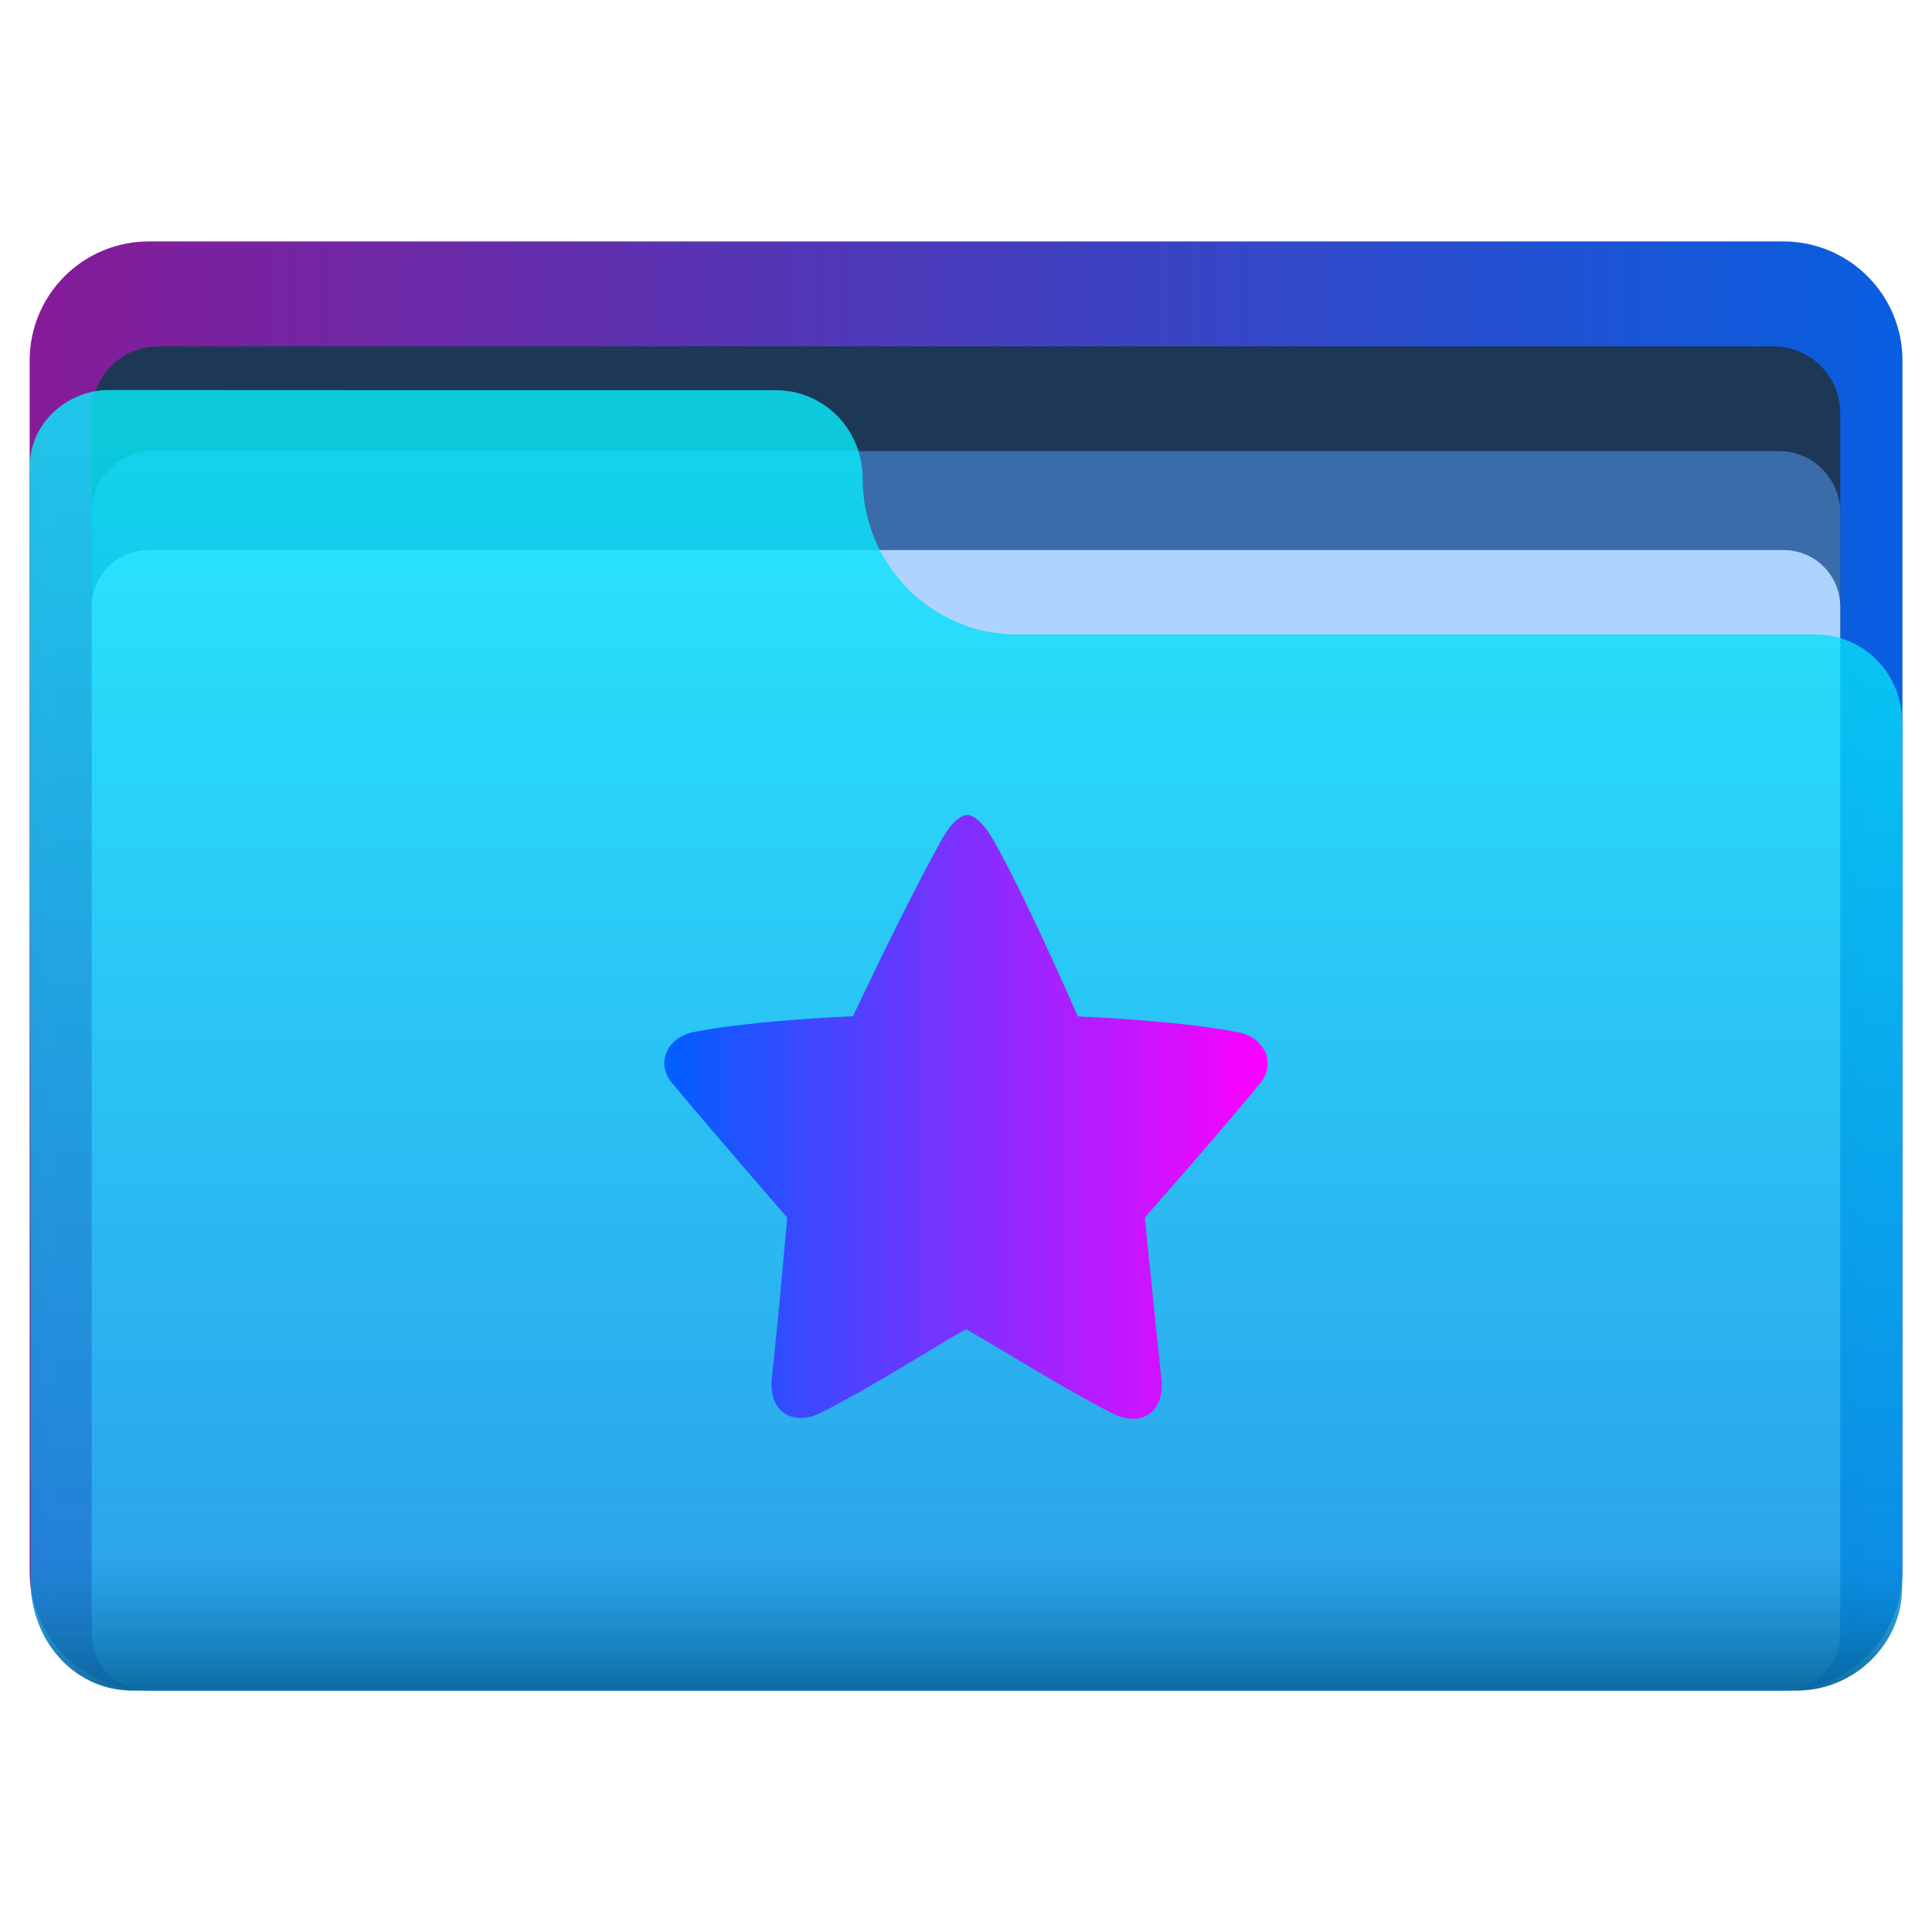
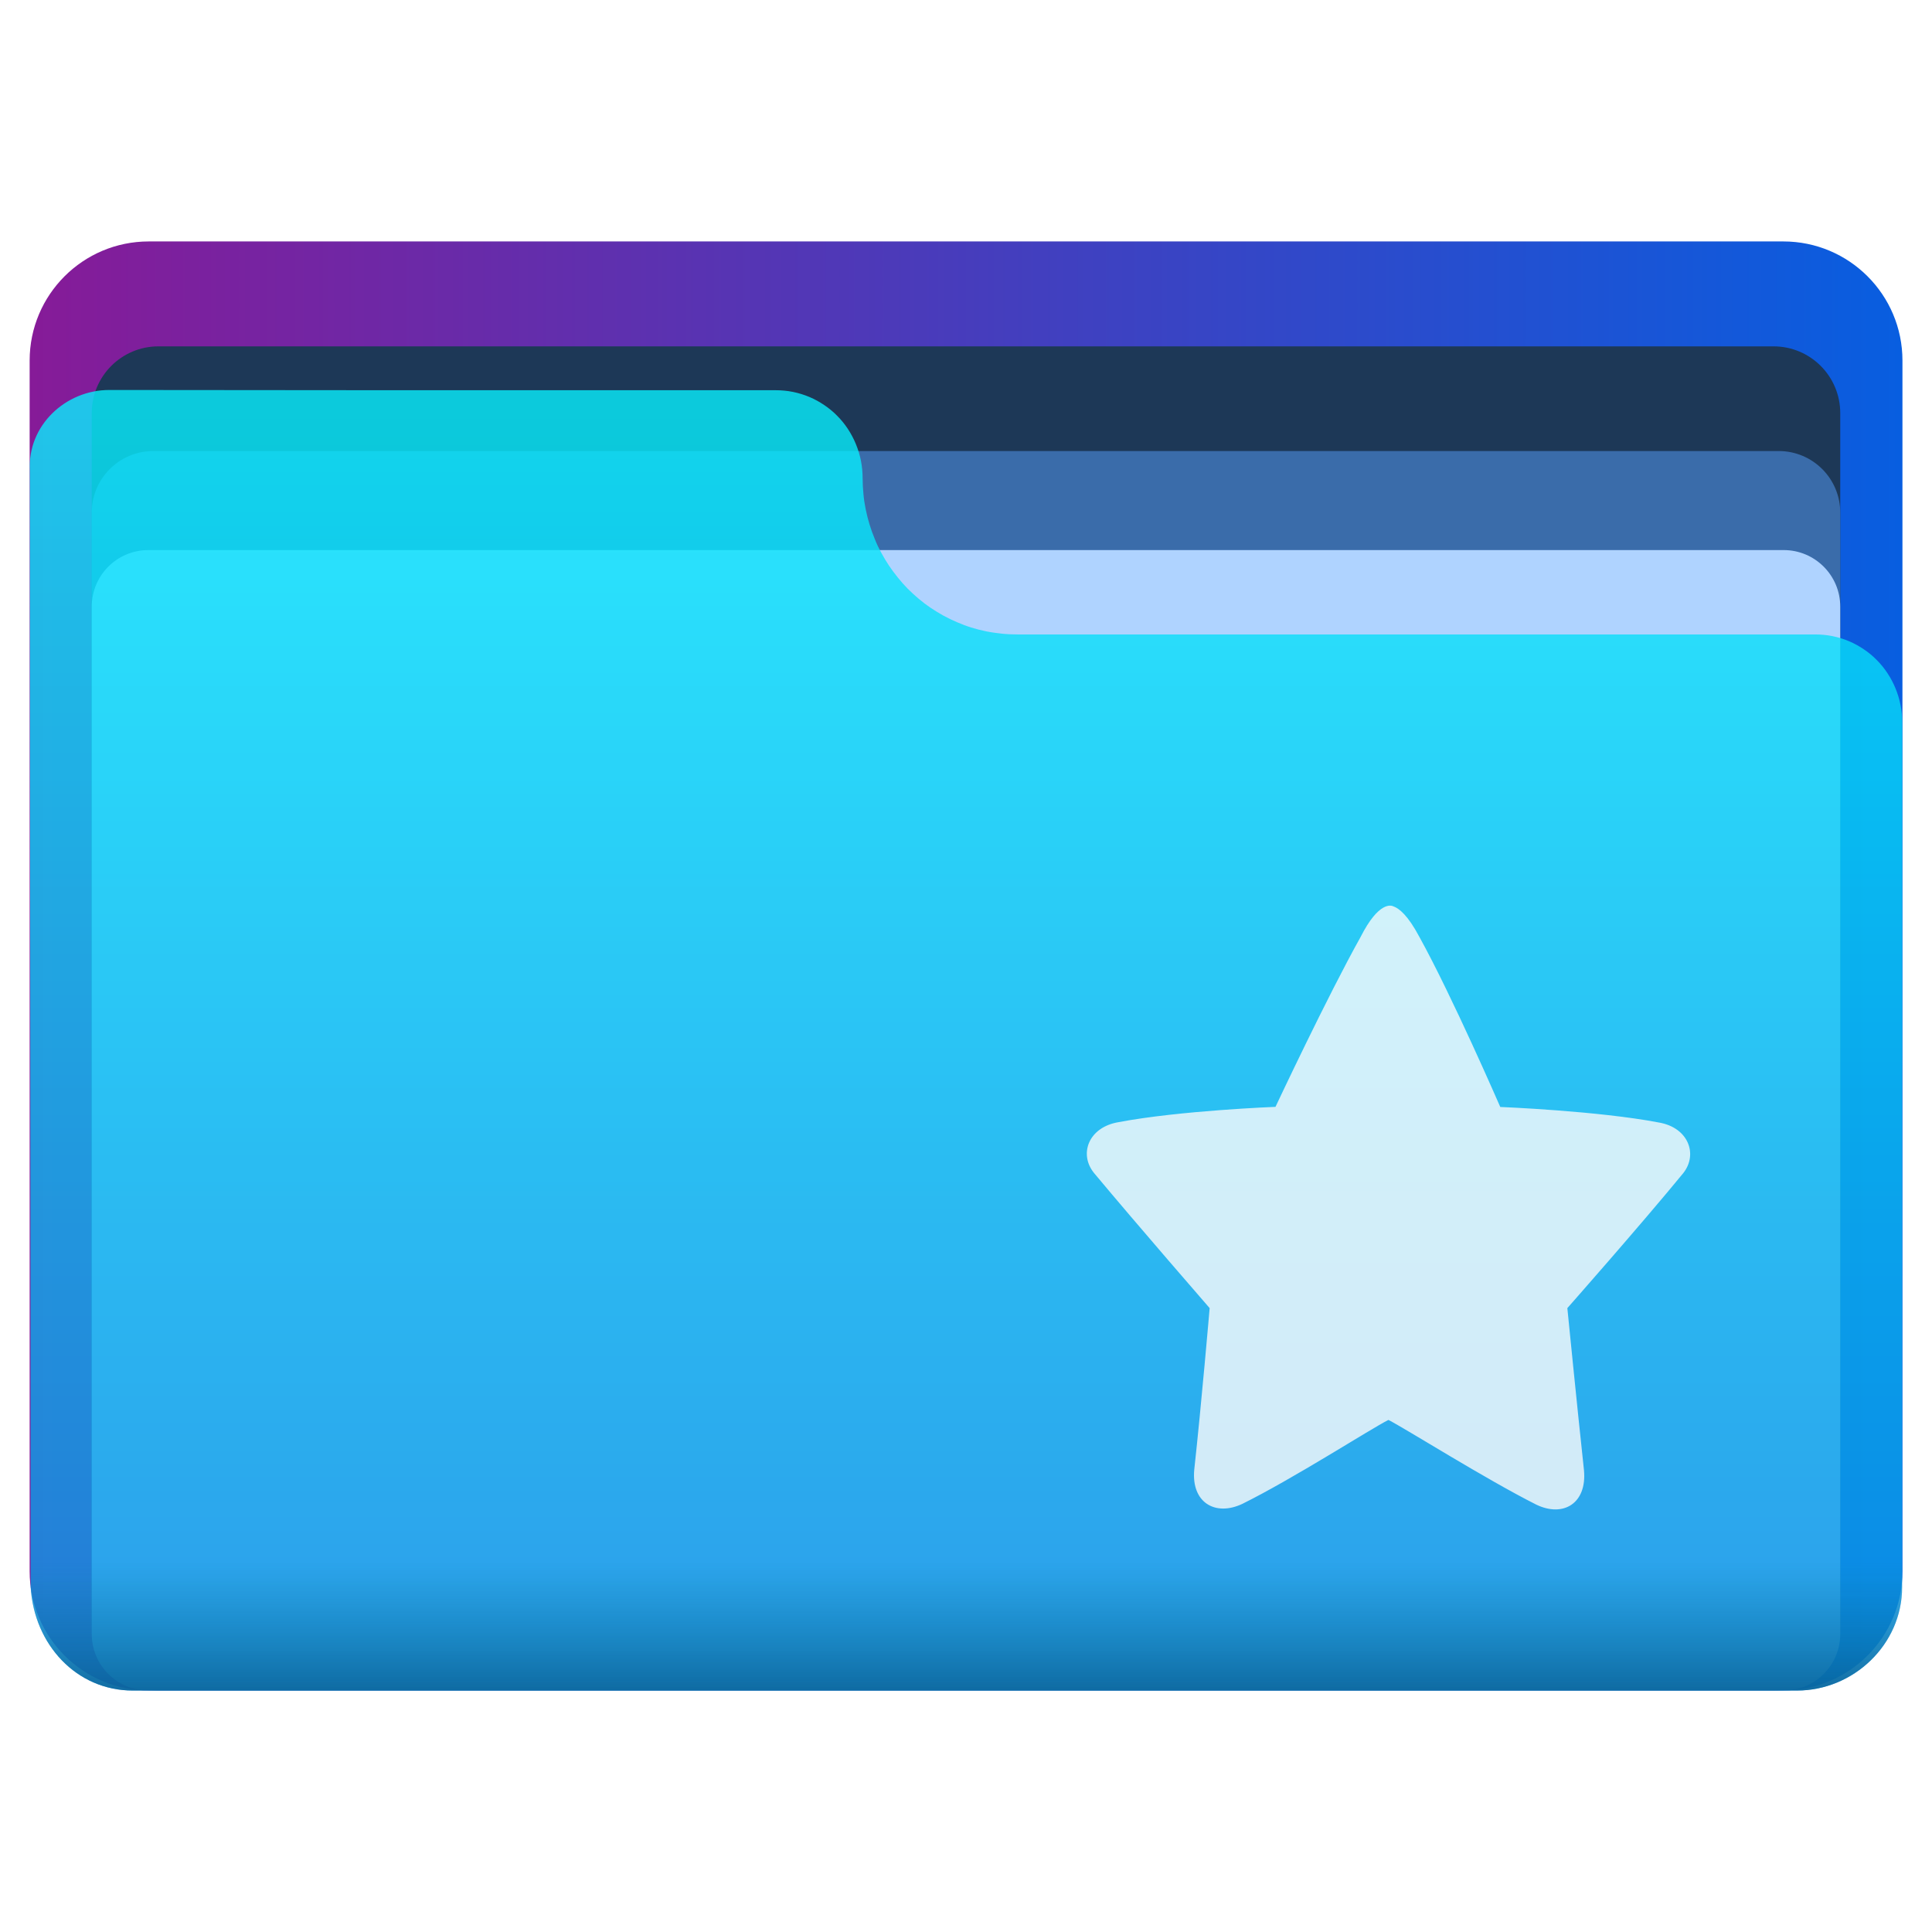
- <svg xmlns="http://www.w3.org/2000/svg" xmlns:xlink="http://www.w3.org/1999/xlink" width="64" height="64" version="1.1" viewBox="0 0 16.933 16.933">
+ <svg xmlns="http://www.w3.org/2000/svg" width="64" height="64" version="1.1" viewBox="0 0 16.933 16.933">
  <defs>
    <style type="text/css" />
    <style type="text/css" />
    <style type="text/css" />
    <style type="text/css" />
    <style type="text/css" />
-     <linearGradient id="linearGradient989" x1="5.822" x2="11.111" y1="9.789" y2="9.789" gradientUnits="userSpaceOnUse">
-       <stop stop-color="#005fff" offset="0" />
-       <stop stop-color="#f0f" offset="1" />
-     </linearGradient>
    <linearGradient id="linearGradient60884-3" x1="157.33" x2="247.31" y1="69.985" y2="69.985" gradientTransform="matrix(.18033 0 0 .18033 -28.018 -4.154)" gradientUnits="userSpaceOnUse">
      <stop stop-color="#861b98" offset="0" />
      <stop stop-color="#085ee0" offset="1" />
    </linearGradient>
    <linearGradient id="linearGradient47593-7" x1="193.68" x2="193.68" y1="43.371" y2="103.22" gradientTransform="matrix(.17854 0 0 .18033 -27.733 -4.154)" gradientUnits="userSpaceOnUse">
      <stop stop-color="#07effe" offset="0" />
      <stop stop-color="#0b92e5" offset="1" />
    </linearGradient>
    <linearGradient id="linearGradient2806" x1=".707" x2=".707" y1="14.743" y2="3.539" gradientTransform="translate(3.8869)" gradientUnits="userSpaceOnUse">
      <stop stop-color="#075e91" offset="0" />
      <stop stop-color="#077faa" stop-opacity="0" offset=".1" />
      <stop stop-color="#07effe" stop-opacity="0" offset="1" />
    </linearGradient>
-     <linearGradient id="linearGradient1503" x1="5.822" x2="11.111" y1="9.789" y2="9.789" gradientTransform="translate(-25.549)" gradientUnits="userSpaceOnUse" xlink:href="#linearGradient989" />
+     <linearGradient id="linearGradient1503" x1="5.822" x2="11.111" y1="9.789" y2="9.789" gradientTransform="translate(-25.549)" gradientUnits="userSpaceOnUse">
+       <stop stop-color="#005fff" offset="0" />
+       <stop stop-color="#f0f" offset="1" />
+     </linearGradient>
    <linearGradient id="linearGradient1505" x1="157.33" x2="247.31" y1="69.985" y2="69.985" gradientUnits="userSpaceOnUse">
      <stop stop-color="#861b98" offset="0" />
      <stop stop-color="#085ee0" offset="1" />
    </linearGradient>
    <linearGradient id="linearGradient1507" x1="193.68" x2="193.68" y1="43.371" y2="103.22" gradientTransform="matrix(.99008 0 0 1 1.5215 0)" gradientUnits="userSpaceOnUse">
      <stop stop-color="#07effe" offset="0" />
      <stop stop-color="#0b92e5" offset="1" />
    </linearGradient>
    <linearGradient id="linearGradient1509" x1="202.53" x2="202.53" y1="104.19" y2="42.725" gradientTransform="matrix(.99008 0 0 1 1.5215 0)" gradientUnits="userSpaceOnUse">
      <stop stop-color="#075e91" offset="0" />
      <stop stop-color="#077faa" stop-opacity="0" offset=".1" />
      <stop stop-color="#07effe" stop-opacity="0" offset="1" />
    </linearGradient>
  </defs>
  <g transform="matrix(1.0116 0 0 1.0116 -.098288 -.098288)" fill-rule="evenodd" stroke-width=".18">
    <rect x=".354" y="2.189" width="16.226" height="12.554" ry="1.032" fill="url(#linearGradient60884-3)" style="paint-order:stroke fill markers" />
    <rect x=".892" y="3.098" width="15.149" height="11.645" ry=".578" fill="#1d3857" style="paint-order:stroke fill markers" />
    <rect x=".892" y="4.005" width="15.149" height="10.738" ry=".533" fill="#3a6caa" style="paint-order:stroke fill markers" />
    <rect x=".892" y="4.863" width="15.149" height="9.881" ry=".49" fill="#afd3ff" style="paint-order:stroke fill markers" />
-     <path d="m1.044 3.476c-0.381 0-0.709 0.31-0.688 0.695 0 3.226 0.007 6.427 0.007 9.679 0.03 0.494 0.395 0.894 0.885 0.894h14.418c0.49 0 0.911-0.399 0.911-0.894l1.51e-4 -4.437c0-0.063 7.22e-4 -0.118 7.22e-4 -0.181v-2.875c0-0.053-0.005-0.104-0.015-0.154-0.01-0.05-0.025-0.098-0.044-0.144-0.019-0.046-0.042-0.089-0.069-0.13-0.027-0.041-0.058-0.079-0.092-0.113-0.034-0.035-0.072-0.066-0.112-0.093-0.04-0.027-0.083-0.051-0.128-0.07-0.045-0.019-0.093-0.034-0.142-0.044-0.049-0.01-0.1-0.015-0.153-0.015h-6.91c-0.047 0-0.092-0.002-0.138-0.007-0.045-0.005-0.09-0.011-0.134-0.02-0.044-0.009-0.087-0.02-0.129-0.033-0.042-0.013-0.083-0.029-0.123-0.046-0.04-0.017-0.079-0.036-0.118-0.057-0.038-0.021-0.075-0.044-0.111-0.068-0.036-0.024-0.07-0.05-0.103-0.078-0.033-0.028-0.065-0.057-0.095-0.087-0.03-0.031-0.059-0.063-0.086-0.097-0.027-0.033-0.053-0.068-0.077-0.104-0.024-0.036-0.046-0.073-0.067-0.112-0.021-0.038-0.04-0.078-0.056-0.119-0.017-0.041-0.032-0.082-0.045-0.125-0.013-0.043-0.024-0.086-0.033-0.13-0.009-0.044-0.016-0.089-0.02-0.135-0.004-0.044-0.007-0.089-0.007-0.135 0-0.053-0.005-0.104-0.015-0.154-0.01-0.05-0.025-0.098-0.044-0.144-0.019-0.046-0.042-0.089-0.069-0.13-0.027-0.041-0.058-0.079-0.092-0.113-0.034-0.035-0.072-0.066-0.112-0.093-0.04-0.027-0.083-0.051-0.128-0.07-0.045-0.019-0.093-0.034-0.142-0.044-0.049-0.01-0.1-0.015-0.153-0.015h-3.393z" fill="url(#linearGradient47593-7)" opacity=".8" style="paint-order:stroke fill markers" />
-     <path d="m1.044 3.476c-0.381 0-0.709 0.31-0.688 0.695 0 3.226 0.007 6.427 0.007 9.679 0.03 0.494 0.395 0.894 0.885 0.894h14.418c0.49 0 0.911-0.399 0.911-0.894l1.51e-4 -4.437c0-0.063 7.22e-4 -0.118 7.22e-4 -0.181v-2.875c0-0.053-0.005-0.104-0.015-0.154-0.01-0.05-0.025-0.098-0.044-0.144-0.019-0.046-0.042-0.089-0.069-0.13-0.027-0.041-0.058-0.079-0.092-0.113-0.034-0.035-0.072-0.066-0.112-0.093-0.04-0.027-0.083-0.051-0.128-0.07-0.045-0.019-0.093-0.034-0.142-0.044-0.049-0.01-0.1-0.015-0.153-0.015h-6.91c-0.047 0-0.092-0.002-0.138-0.007-0.045-0.005-0.09-0.011-0.134-0.02-0.044-0.009-0.087-0.02-0.129-0.033-0.042-0.013-0.083-0.029-0.123-0.046-0.04-0.017-0.079-0.036-0.118-0.057-0.038-0.021-0.075-0.044-0.111-0.068-0.036-0.024-0.07-0.05-0.103-0.078-0.033-0.028-0.065-0.057-0.095-0.087-0.03-0.031-0.059-0.063-0.086-0.097-0.027-0.033-0.053-0.068-0.077-0.104-0.024-0.036-0.046-0.073-0.067-0.112-0.021-0.038-0.04-0.078-0.056-0.119-0.017-0.041-0.032-0.082-0.045-0.125-0.013-0.043-0.024-0.086-0.033-0.13-0.009-0.044-0.016-0.089-0.02-0.135-0.004-0.044-0.007-0.089-0.007-0.135 0-0.053-0.005-0.104-0.015-0.154-0.01-0.05-0.025-0.098-0.044-0.144-0.019-0.046-0.042-0.089-0.069-0.13-0.027-0.041-0.058-0.079-0.092-0.113-0.034-0.035-0.072-0.066-0.112-0.093-0.04-0.027-0.083-0.051-0.128-0.07-0.045-0.019-0.093-0.034-0.142-0.044-0.049-0.01-0.1-0.015-0.153-0.015h-3.393z" fill="url(#linearGradient2806)" opacity=".8" style="paint-order:stroke fill markers" />
+     <path d="m1.044 3.476c-0.381 0-0.709 0.31-0.688 0.695 0 3.226 0.007 6.427 0.007 9.679 0.03 0.494 0.395 0.894 0.885 0.894h14.418c0.49 0 0.911-0.399 0.911-0.894l1.51e-4 -4.437c0-0.063 7.22e-4 -0.118 7.22e-4 -0.181v-2.875c0-0.053-0.005-0.104-0.015-0.154-0.01-0.05-0.025-0.098-0.044-0.144-0.019-0.046-0.042-0.089-0.069-0.13-0.027-0.041-0.058-0.079-0.092-0.113-0.034-0.035-0.072-0.066-0.112-0.093s-0.083-0.051-0.128-0.07c-0.045-0.019-0.093-0.034-0.142-0.044-0.049-0.01-0.1-0.015-0.153-0.015h-6.91c-0.047 0-0.092-0.002-0.138-0.007-0.045-0.005-0.09-0.011-0.134-0.02-0.044-0.009-0.087-0.02-0.129-0.033-0.042-0.013-0.083-0.029-0.123-0.046-0.04-0.017-0.079-0.036-0.118-0.057-0.038-0.021-0.075-0.044-0.111-0.068-0.036-0.024-0.07-0.05-0.103-0.078-0.033-0.028-0.065-0.057-0.095-0.087-0.03-0.031-0.059-0.063-0.086-0.097s-0.053-0.068-0.077-0.104c-0.024-0.036-0.046-0.073-0.067-0.112-0.021-0.038-0.04-0.078-0.056-0.119-0.017-0.041-0.032-0.082-0.045-0.125-0.013-0.043-0.024-0.086-0.033-0.13-0.009-0.044-0.016-0.089-0.02-0.135-0.004-0.044-0.007-0.089-0.007-0.135 0-0.053-0.005-0.104-0.015-0.154-0.01-0.05-0.025-0.098-0.044-0.144-0.019-0.046-0.042-0.089-0.069-0.13-0.027-0.041-0.058-0.079-0.092-0.113-0.034-0.035-0.072-0.066-0.112-0.093-0.04-0.027-0.083-0.051-0.128-0.07-0.045-0.019-0.093-0.034-0.142-0.044-0.049-0.01-0.1-0.015-0.153-0.015h-3.393z" fill="url(#linearGradient47593-7)" opacity=".8" style="paint-order:stroke fill markers" />
+     <path d="m1.044 3.476c-0.381 0-0.709 0.31-0.688 0.695 0 3.226 0.007 6.427 0.007 9.679 0.03 0.494 0.395 0.894 0.885 0.894h14.418c0.49 0 0.911-0.399 0.911-0.894l1.51e-4 -4.437c0-0.063 7.22e-4 -0.118 7.22e-4 -0.181v-2.875c0-0.053-0.005-0.104-0.015-0.154-0.01-0.05-0.025-0.098-0.044-0.144-0.019-0.046-0.042-0.089-0.069-0.13-0.027-0.041-0.058-0.079-0.092-0.113-0.034-0.035-0.072-0.066-0.112-0.093s-0.083-0.051-0.128-0.07c-0.045-0.019-0.093-0.034-0.142-0.044-0.049-0.01-0.1-0.015-0.153-0.015h-6.91c-0.047 0-0.092-0.002-0.138-0.007-0.045-0.005-0.09-0.011-0.134-0.02-0.044-0.009-0.087-0.02-0.129-0.033-0.042-0.013-0.083-0.029-0.123-0.046-0.04-0.017-0.079-0.036-0.118-0.057-0.038-0.021-0.075-0.044-0.111-0.068-0.036-0.024-0.07-0.05-0.103-0.078-0.033-0.028-0.065-0.057-0.095-0.087-0.03-0.031-0.059-0.063-0.086-0.097s-0.053-0.068-0.077-0.104c-0.024-0.036-0.046-0.073-0.067-0.112-0.021-0.038-0.04-0.078-0.056-0.119-0.017-0.041-0.032-0.082-0.045-0.125-0.013-0.043-0.024-0.086-0.033-0.13-0.009-0.044-0.016-0.089-0.02-0.135-0.004-0.044-0.007-0.089-0.007-0.135 0-0.053-0.005-0.104-0.015-0.154-0.01-0.05-0.025-0.098-0.044-0.144-0.019-0.046-0.042-0.089-0.069-0.13-0.027-0.041-0.058-0.079-0.092-0.113-0.034-0.035-0.072-0.066-0.112-0.093-0.04-0.027-0.083-0.051-0.128-0.07-0.045-0.019-0.093-0.034-0.142-0.044-0.049-0.01-0.1-0.015-0.153-0.015h-3.393z" fill="url(#linearGradient2806)" opacity=".8" style="paint-order:stroke fill markers" />
  </g>
  <g fill="#5e4aa6" stroke-width=".265">
    <circle cx="-330.35" cy="-328.38" r="0" />
    <circle cx="-312.11" cy="-326.25" r="0" />
    <circle cx="-306.02" cy="-333.07" r="0" />
    <circle cx="-308.84" cy="-326.01" r="0" />
    <circle cx="-328.8" cy="-330.45" r="0" />
    <g transform="translate(.000295 -.00032978)">
      <circle cx="-330.35" cy="-328.38" r="0" />
      <circle cx="-312.11" cy="-326.25" r="0" />
      <circle cx="-306.02" cy="-333.07" r="0" />
      <circle cx="-308.84" cy="-326.01" r="0" />
      <circle cx="-328.8" cy="-330.45" r="0" />
    </g>
    <circle cx="-330.35" cy="-328.38" r="0" />
    <circle cx="-312.11" cy="-326.25" r="0" />
    <circle cx="-306.02" cy="-333.07" r="0" />
    <circle cx="-308.84" cy="-326.01" r="0" />
    <circle cx="-328.8" cy="-330.45" r="0" />
    <g transform="translate(2.95e-4,-3.2978e-4)">
      <circle cx="-330.35" cy="-328.38" r="0" />
      <circle cx="-312.11" cy="-326.25" r="0" />
      <circle cx="-306.02" cy="-333.07" r="0" />
      <circle cx="-308.84" cy="-326.01" r="0" />
      <circle cx="-328.8" cy="-330.45" r="0" />
    </g>
  </g>
-   <path d="m11.049 9.489c-0.375 0.457-1.015 1.182-1.015 1.182s0.085 0.857 0.146 1.423c0.026 0.288-0.181 0.413-0.417 0.3-0.447-0.225-1.144-0.665-1.297-0.743-0.156 0.078-0.829 0.512-1.281 0.736-0.238 0.112-0.448-0.013-0.421-0.3 0.062-0.565 0.135-1.416 0.135-1.416s-0.634-0.729-1.014-1.185c-0.134-0.166-0.048-0.401 0.216-0.445 0.539-0.102 1.375-0.134 1.375-0.134s0.457-0.973 0.746-1.489c0.159-0.314 0.269-0.278 0.288-0.268 0.049 0.017 0.127 0.078 0.228 0.269 0.286 0.517 0.708 1.489 0.708 1.489s0.856 0.034 1.389 0.136c0.261 0.044 0.346 0.28 0.214 0.445z" fill="url(#linearGradient989)" stroke-width=".005" p-id="13941" />
+   <path d="m14.752 10.283c-0.375 0.457-1.015 1.182-1.015 1.182s0.085 0.857 0.146 1.423c0.026 0.288-0.181 0.413-0.417 0.3-0.447-0.225-1.144-0.665-1.297-0.743-0.156 0.078-0.829 0.512-1.281 0.736-0.238 0.112-0.448-0.013-0.421-0.3 0.062-0.565 0.135-1.416 0.135-1.416s-0.634-0.729-1.014-1.185c-0.134-0.166-0.048-0.401 0.216-0.445 0.539-0.102 1.375-0.134 1.375-0.134s0.457-0.973 0.746-1.489c0.159-0.314 0.269-0.278 0.288-0.268 0.049 0.017 0.127 0.078 0.228 0.269 0.286 0.517 0.708 1.489 0.708 1.489s0.856 0.034 1.389 0.136c0.261 0.044 0.346 0.28 0.214 0.445z" fill="#fbfbfb" opacity=".8" stroke-width=".005" p-id="13941" />
  <g transform="matrix(.18033 0 0 .18033 -53.213 -4.1539)" fill-rule="evenodd">
    <rect x="157.33" y="35.177" width="89.978" height="69.616" ry="5.723" fill="url(#linearGradient1505)" style="paint-order:stroke fill markers" />
    <rect x="160.32" y="40.215" width="84.007" height="64.578" ry="3.204" fill="#1d3857" style="paint-order:stroke fill markers" />
    <rect x="160.32" y="45.245" width="84.007" height="59.548" ry="2.954" fill="#3a6caa" style="paint-order:stroke fill markers" />
    <rect x="160.32" y="50.001" width="84.007" height="54.792" ry="2.718" fill="#afd3ff" style="paint-order:stroke fill markers" />
    <path d="m157.23 42.309c-2.114 0-3.934 1.722-3.815 3.853l1.417 25.422 0.147 2.639c3e-3 0.048 0.015 0.092 0.019 0.139l1.532 25.473c0.165 2.742 2.188 4.959 4.908 4.959h80.75c2.72 0 5.052-2.212 5.052-4.959l8.4e-4 -24.605c0-0.349 4e-3 -0.655 4e-3 -1.006v-15.943c0-0.293-0.029-0.579-0.085-0.855-0.056-0.276-0.138-0.543-0.244-0.797s-0.234-0.493-0.385-0.719c-0.15-0.225-0.323-0.436-0.512-0.627s-0.398-0.366-0.621-0.518c-0.223-0.152-0.461-0.282-0.712-0.389-0.251-0.107-0.515-0.19-0.789-0.246-0.274-0.056-0.557-0.086-0.847-0.086h-38.318c-0.258 0-0.513-0.013-0.764-0.039s-0.498-0.063-0.741-0.113c-0.243-0.05-0.482-0.111-0.715-0.184-0.234-0.073-0.462-0.159-0.685-0.254-0.223-0.095-0.441-0.199-0.652-0.314-0.211-0.116-0.417-0.242-0.615-0.377-0.198-0.135-0.389-0.279-0.572-0.432s-0.36-0.314-0.528-0.484c-0.168-0.17-0.328-0.35-0.48-0.535s-0.296-0.378-0.429-0.578c-0.134-0.2-0.257-0.406-0.371-0.619s-0.219-0.433-0.313-0.658c-0.094-0.225-0.177-0.456-0.249-0.691-0.072-0.236-0.134-0.477-0.184-0.723-0.049-0.245-0.087-0.495-0.112-0.748-0.025-0.246-0.038-0.496-0.039-0.748 0-0.293-0.029-0.579-0.085-0.855-0.056-0.276-0.138-0.543-0.244-0.797-0.106-0.254-0.234-0.493-0.385-0.719s-0.323-0.436-0.512-0.627c-0.19-0.191-0.398-0.366-0.621-0.518-0.223-0.152-0.461-0.282-0.712-0.389-0.251-0.107-0.515-0.19-0.789-0.246-0.274-0.056-0.557-0.086-0.847-0.086h-22.687z" fill="url(#linearGradient1507)" opacity=".8" style="paint-order:stroke fill markers" />
    <path d="m157.23 42.309c-2.114 0-3.934 1.722-3.815 3.853l1.417 25.422 0.147 2.639c3e-3 0.048 0.015 0.092 0.019 0.139l1.532 25.473c0.165 2.742 2.188 4.959 4.908 4.959h80.75c2.72 0 5.052-2.212 5.052-4.959l8.4e-4 -24.605c0-0.349 4e-3 -0.655 4e-3 -1.006v-15.943c0-0.293-0.029-0.579-0.085-0.855-0.056-0.276-0.138-0.543-0.244-0.797s-0.234-0.493-0.385-0.719c-0.15-0.225-0.323-0.436-0.512-0.627s-0.398-0.366-0.621-0.518c-0.223-0.152-0.461-0.282-0.712-0.389-0.251-0.107-0.515-0.19-0.789-0.246-0.274-0.056-0.557-0.086-0.847-0.086h-38.318c-0.258 0-0.513-0.013-0.764-0.039s-0.498-0.063-0.741-0.113c-0.243-0.05-0.482-0.111-0.715-0.184-0.234-0.073-0.462-0.159-0.685-0.254-0.223-0.095-0.441-0.199-0.652-0.314-0.211-0.116-0.417-0.242-0.615-0.377-0.198-0.135-0.389-0.279-0.572-0.432s-0.36-0.314-0.528-0.484c-0.168-0.17-0.328-0.35-0.48-0.535s-0.296-0.378-0.429-0.578c-0.134-0.2-0.257-0.406-0.371-0.619s-0.219-0.433-0.313-0.658c-0.094-0.225-0.177-0.456-0.249-0.691-0.072-0.236-0.134-0.477-0.184-0.723-0.049-0.245-0.087-0.495-0.112-0.748-0.025-0.246-0.038-0.496-0.039-0.748 0-0.293-0.029-0.579-0.085-0.855-0.056-0.276-0.138-0.543-0.244-0.797-0.106-0.254-0.234-0.493-0.385-0.719s-0.323-0.436-0.512-0.627c-0.19-0.191-0.398-0.366-0.621-0.518-0.223-0.152-0.461-0.282-0.712-0.389-0.251-0.107-0.515-0.19-0.789-0.246-0.274-0.056-0.557-0.086-0.847-0.086h-22.687z" fill="url(#linearGradient1509)" opacity=".8" style="paint-order:stroke fill markers" />
  </g>
  <path d="m-14.5 9.489c-0.375 0.457-1.015 1.182-1.015 1.182s0.085 0.857 0.146 1.423c0.026 0.288-0.181 0.413-0.417 0.3-0.447-0.225-1.144-0.665-1.297-0.743-0.156 0.078-0.829 0.512-1.281 0.736-0.238 0.112-0.448-0.013-0.421-0.3 0.062-0.565 0.135-1.416 0.135-1.416s-0.634-0.729-1.014-1.185c-0.134-0.166-0.048-0.401 0.216-0.445 0.539-0.102 1.375-0.134 1.375-0.134s0.457-0.973 0.746-1.489c0.159-0.314 0.269-0.278 0.288-0.268 0.049 0.017 0.127 0.078 0.228 0.269 0.286 0.517 0.708 1.489 0.708 1.489s0.856 0.034 1.389 0.136c0.261 0.044 0.346 0.28 0.214 0.445z" fill="url(#linearGradient1503)" stroke-width=".005" p-id="13941" />
</svg>
